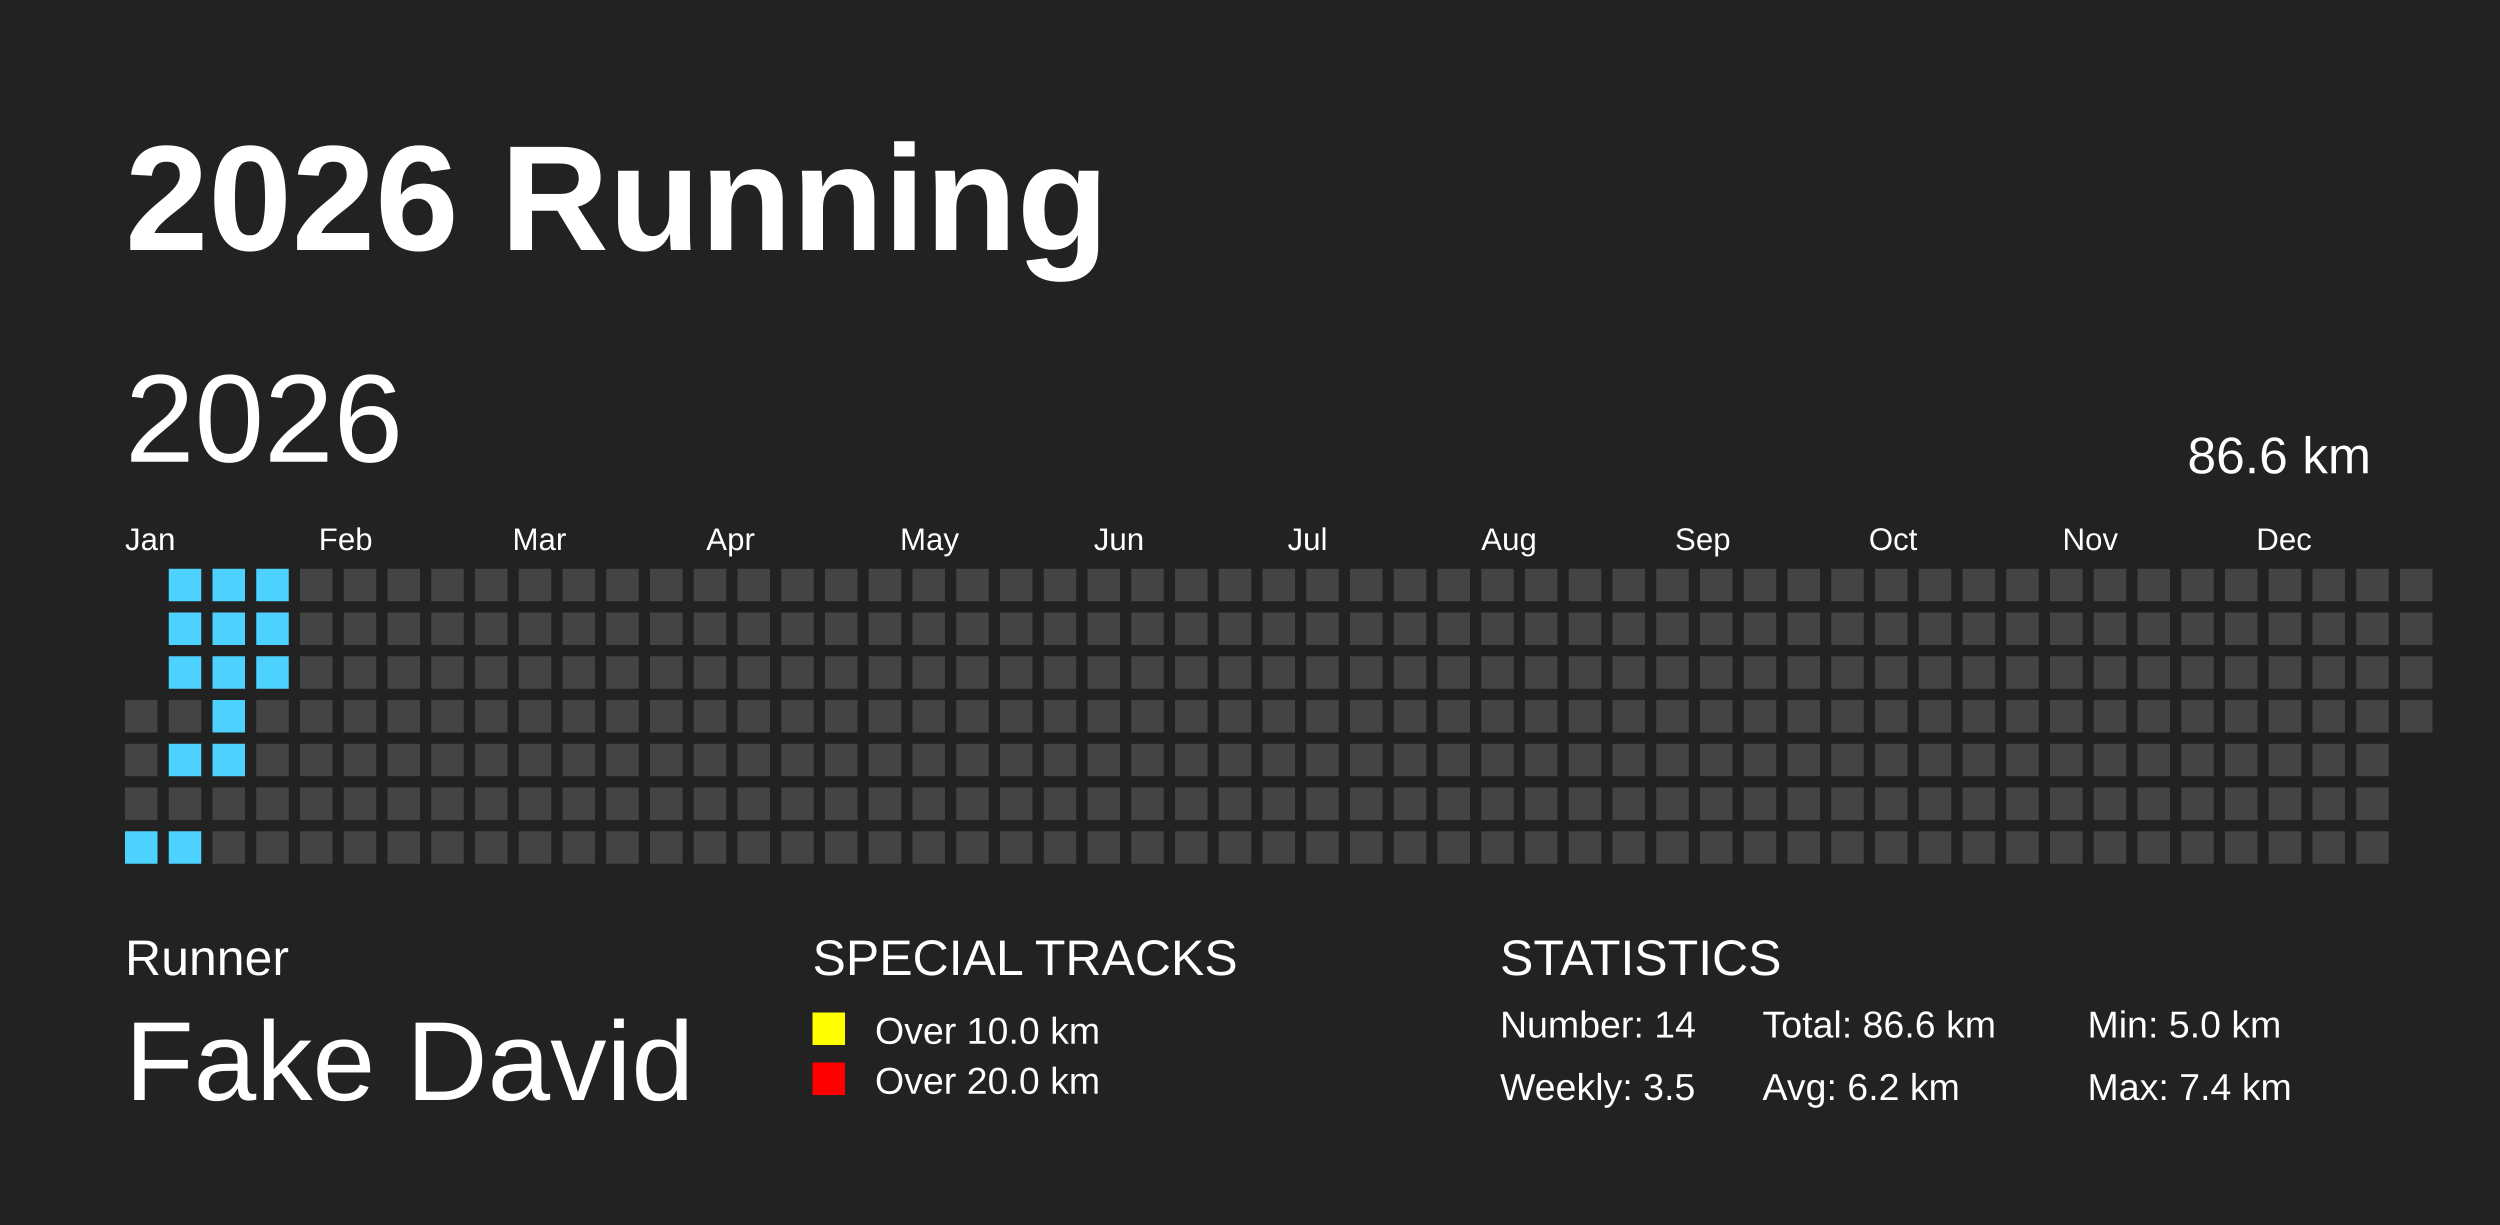
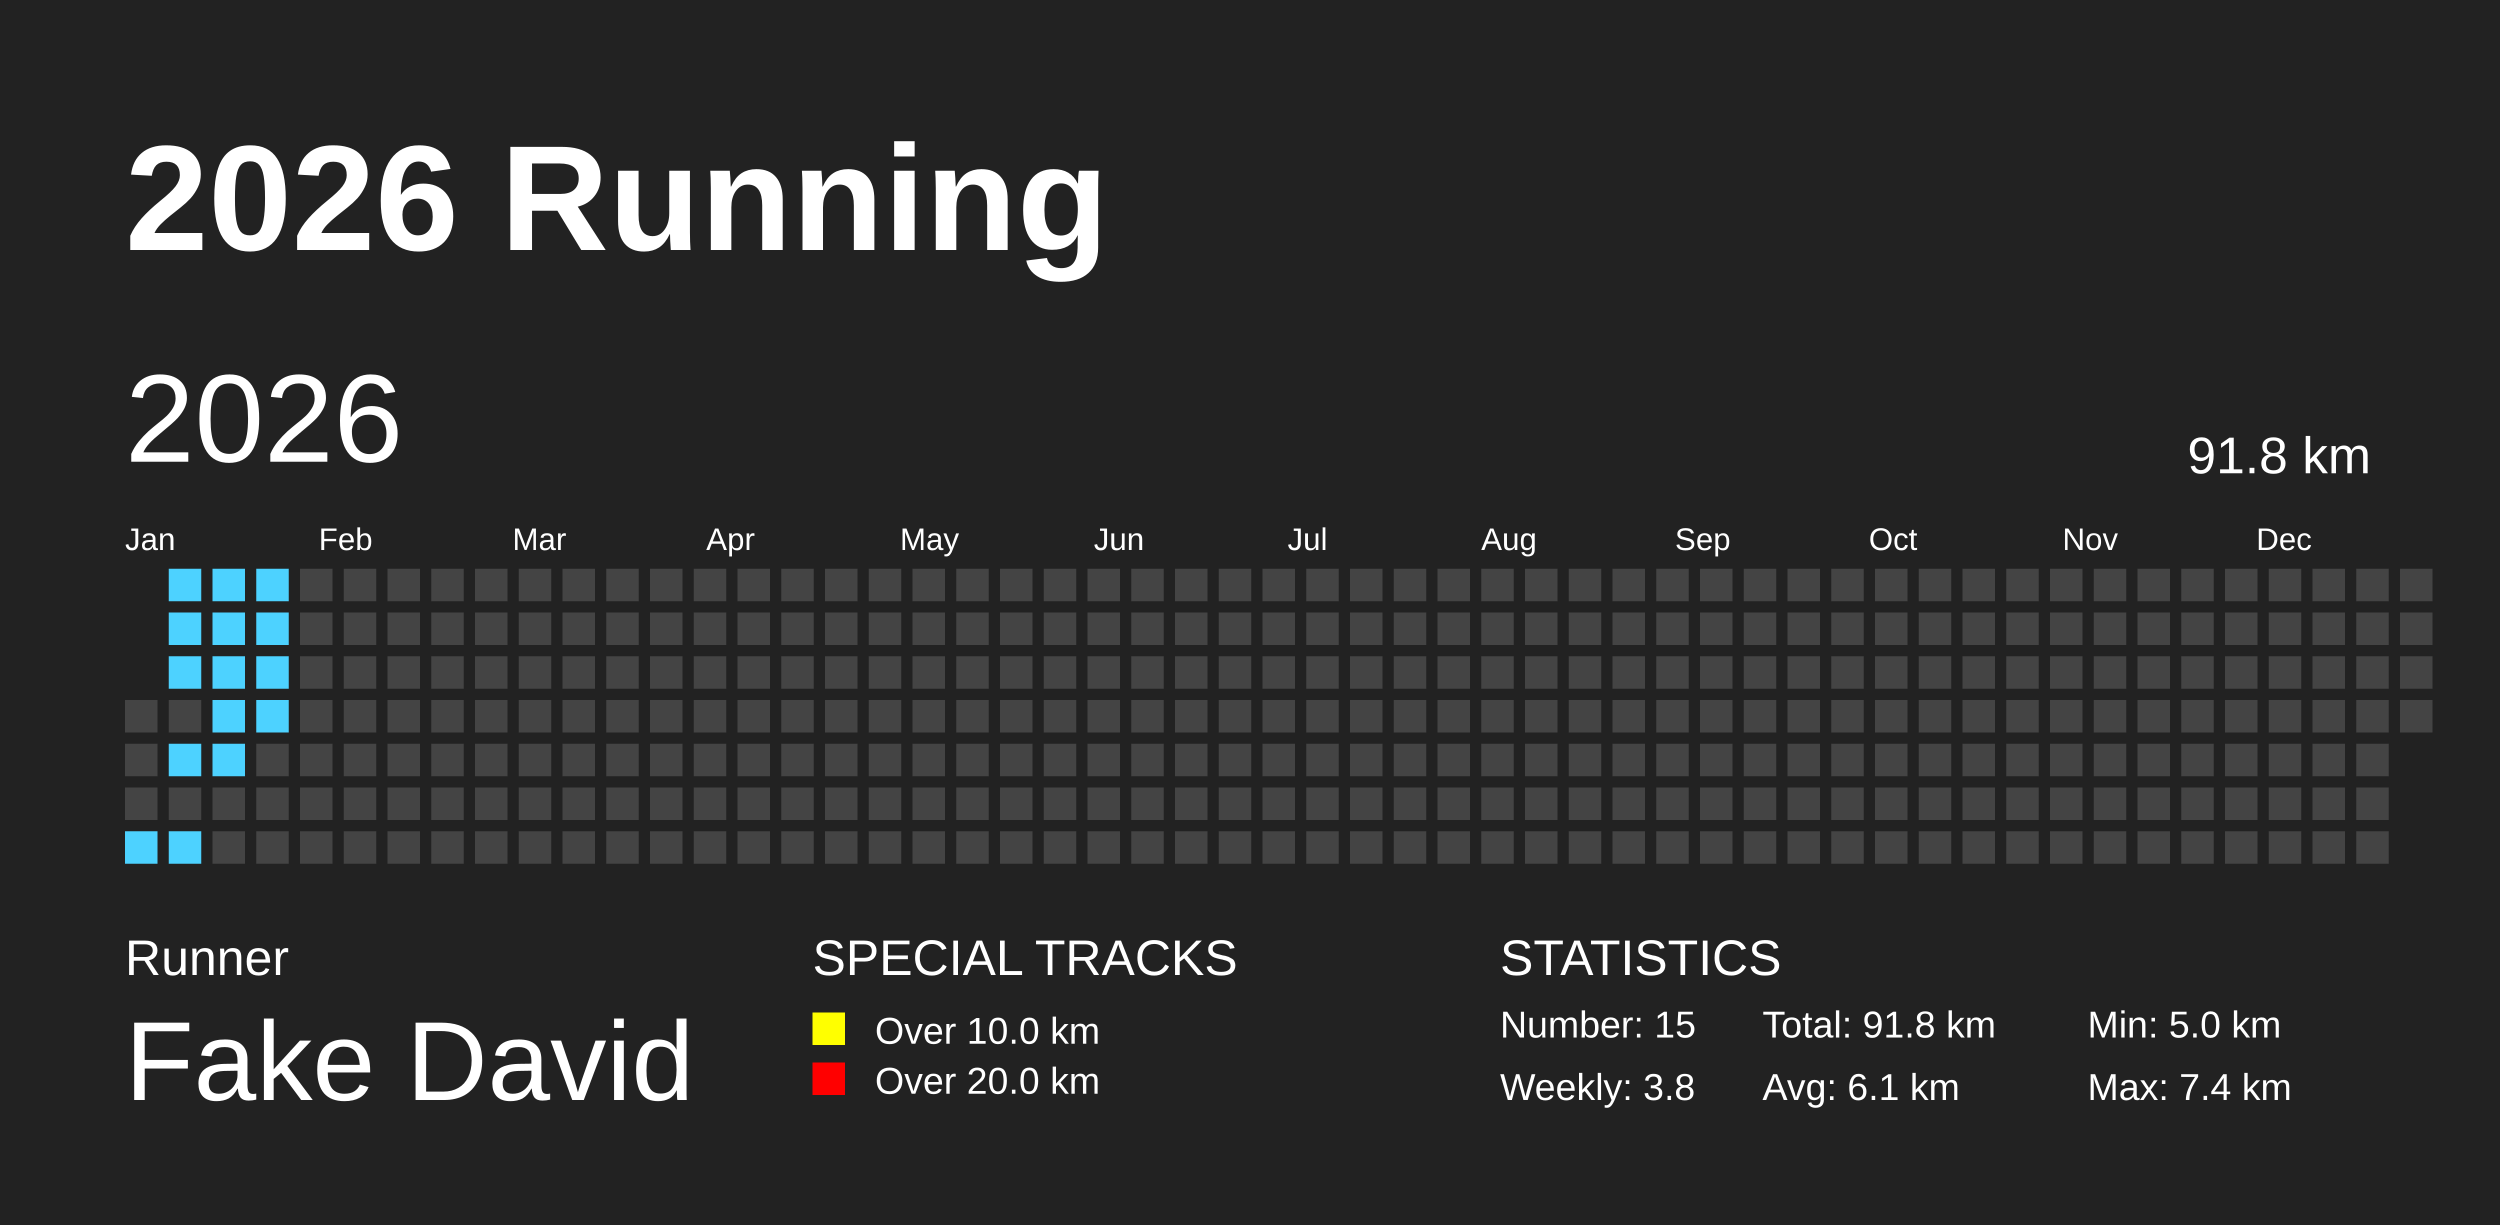
<svg xmlns="http://www.w3.org/2000/svg" baseProfile="full" height="98mm" version="1.1" viewBox="0,0,200,98" width="200mm">
  <defs />
  <rect fill="#222222" height="98" width="200" x="0" y="0" />
  <text fill="#FFFFFF" style="font-size:12px; font-family:Arial; font-weight:bold;" x="10" y="20">2026 Running</text>
  <text fill="#FFFFFF" style="font-size:4px; font-family:Arial" x="10" y="78">Runner</text>
  <text fill="#FFFFFF" style="font-size:9px; font-family:Arial" x="10" y="88">Fake David</text>
  <text fill="#FFFFFF" style="font-size:4px; font-family:Arial" x="65" y="78">SPECIAL TRACKS</text>
  <rect fill="yellow" height="2.6" width="2.6" x="65" y="81" />
  <text fill="#FFFFFF" style="font-size:3px; font-family:Arial" x="70" y="83.5">Over 10.0 km</text>
  <rect fill="red" height="2.6" width="2.6" x="65" y="85" />
  <text fill="#FFFFFF" style="font-size:3px; font-family:Arial" x="70" y="87.5">Over 20.0 km</text>
  <text fill="#FFFFFF" style="font-size:4px; font-family:Arial" x="120" y="78">STATISTICS</text>
-   <text fill="#FFFFFF" style="font-size:3px; font-family:Arial" x="120" y="83">Number: 14</text>
-   <text fill="#FFFFFF" style="font-size:3px; font-family:Arial" x="120" y="88">Weekly: 3.5</text>
-   <text fill="#FFFFFF" style="font-size:3px; font-family:Arial" x="141" y="83">Total: 86.6 km</text>
-   <text fill="#FFFFFF" style="font-size:3px; font-family:Arial" x="141" y="88">Avg: 6.2 km</text>
+   <text fill="#FFFFFF" style="font-size:3px; font-family:Arial" x="120" y="83">Number: 15</text>
+   <text fill="#FFFFFF" style="font-size:3px; font-family:Arial" x="120" y="88">Weekly: 3.8</text>
+   <text fill="#FFFFFF" style="font-size:3px; font-family:Arial" x="141" y="83">Total: 91.8 km</text>
+   <text fill="#FFFFFF" style="font-size:3px; font-family:Arial" x="141" y="88">Avg: 6.1 km</text>
  <text fill="#FFFFFF" style="font-size:3px; font-family:Arial" x="167" y="83">Min: 5.0 km</text>
  <text fill="#FFFFFF" style="font-size:3px; font-family:Arial" x="167" y="88">Max: 7.4 km</text>
  <text dominant-baseline="hanging" fill="#FFFFFF" style="font-size:10.0px; font-family:Arial;" x="10" y="30">2026</text>
-   <text dominant-baseline="hanging" fill="#FFFFFF" style="font-size:4.125px; font-family:Arial;" x="175" y="35">86.6 km</text>
+   <text dominant-baseline="hanging" fill="#FFFFFF" style="font-size:4.125px; font-family:Arial;" x="175" y="35">91.8 km</text>
  <text fill="#FFFFFF" style="font-size:2.5px; font-family:Arial" x="10.0" y="44">Jan</text>
  <text fill="#FFFFFF" style="font-size:2.5px; font-family:Arial" x="25.5" y="44">Feb</text>
  <text fill="#FFFFFF" style="font-size:2.5px; font-family:Arial" x="41.0" y="44">Mar</text>
  <text fill="#FFFFFF" style="font-size:2.5px; font-family:Arial" x="56.5" y="44">Apr</text>
  <text fill="#FFFFFF" style="font-size:2.5px; font-family:Arial" x="72.0" y="44">May</text>
  <text fill="#FFFFFF" style="font-size:2.5px; font-family:Arial" x="87.5" y="44">Jun</text>
  <text fill="#FFFFFF" style="font-size:2.5px; font-family:Arial" x="103.0" y="44">Jul</text>
  <text fill="#FFFFFF" style="font-size:2.5px; font-family:Arial" x="118.5" y="44">Aug</text>
  <text fill="#FFFFFF" style="font-size:2.5px; font-family:Arial" x="134.0" y="44">Sep</text>
  <text fill="#FFFFFF" style="font-size:2.5px; font-family:Arial" x="149.5" y="44">Oct</text>
  <text fill="#FFFFFF" style="font-size:2.5px; font-family:Arial" x="165.0" y="44">Nov</text>
  <text fill="#FFFFFF" style="font-size:2.5px; font-family:Arial" x="180.5" y="44">Dec</text>
  <rect fill="#444444" height="2.6" width="2.6" x="10.0" y="56.0" />
  <rect fill="#444444" height="2.6" width="2.6" x="10.0" y="59.5" />
  <rect fill="#444444" height="2.6" width="2.6" x="10.0" y="63.0" />
  <rect fill="#4DD2FF" height="2.6" width="2.6" x="10.0" y="66.5" />
  <rect fill="#4DD2FF" height="2.6" width="2.6" x="13.5" y="45.5" />
  <rect fill="#4DD2FF" height="2.6" width="2.6" x="13.5" y="49.0" />
  <rect fill="#4DD2FF" height="2.6" width="2.6" x="13.5" y="52.5" />
  <rect fill="#444444" height="2.6" width="2.6" x="13.5" y="56.0" />
  <rect fill="#4DD2FF" height="2.6" width="2.6" x="13.5" y="59.5" />
  <rect fill="#444444" height="2.6" width="2.6" x="13.5" y="63.0" />
  <rect fill="#4DD2FF" height="2.6" width="2.6" x="13.5" y="66.5" />
  <rect fill="#4DD2FF" height="2.6" width="2.6" x="17.0" y="45.5" />
  <rect fill="#4DD2FF" height="2.6" width="2.6" x="17.0" y="49.0" />
  <rect fill="#4DD2FF" height="2.6" width="2.6" x="17.0" y="52.5" />
  <rect fill="#4DD2FF" height="2.6" width="2.6" x="17.0" y="56.0" />
  <rect fill="#4DD2FF" height="2.6" width="2.6" x="17.0" y="59.5" />
  <rect fill="#444444" height="2.6" width="2.6" x="17.0" y="63.0" />
  <rect fill="#444444" height="2.6" width="2.6" x="17.0" y="66.5" />
  <rect fill="#4DD2FF" height="2.6" width="2.6" x="20.5" y="45.5" />
  <rect fill="#4DD2FF" height="2.6" width="2.6" x="20.5" y="49.0" />
  <rect fill="#4DD2FF" height="2.6" width="2.6" x="20.5" y="52.5" />
-   <rect fill="#444444" height="2.6" width="2.6" x="20.5" y="56.0" />
+   <rect fill="#4DD2FF" height="2.6" width="2.6" x="20.5" y="56.0" />
  <rect fill="#444444" height="2.6" width="2.6" x="20.5" y="59.5" />
  <rect fill="#444444" height="2.6" width="2.6" x="20.5" y="63.0" />
  <rect fill="#444444" height="2.6" width="2.6" x="20.5" y="66.5" />
  <rect fill="#444444" height="2.6" width="2.6" x="24.0" y="45.5" />
  <rect fill="#444444" height="2.6" width="2.6" x="24.0" y="49.0" />
  <rect fill="#444444" height="2.6" width="2.6" x="24.0" y="52.5" />
  <rect fill="#444444" height="2.6" width="2.6" x="24.0" y="56.0" />
  <rect fill="#444444" height="2.6" width="2.6" x="24.0" y="59.5" />
  <rect fill="#444444" height="2.6" width="2.6" x="24.0" y="63.0" />
  <rect fill="#444444" height="2.6" width="2.6" x="24.0" y="66.5" />
  <rect fill="#444444" height="2.6" width="2.6" x="27.5" y="45.5" />
  <rect fill="#444444" height="2.6" width="2.6" x="27.5" y="49.0" />
  <rect fill="#444444" height="2.6" width="2.6" x="27.5" y="52.5" />
  <rect fill="#444444" height="2.6" width="2.6" x="27.5" y="56.0" />
  <rect fill="#444444" height="2.6" width="2.6" x="27.5" y="59.5" />
  <rect fill="#444444" height="2.6" width="2.6" x="27.5" y="63.0" />
  <rect fill="#444444" height="2.6" width="2.6" x="27.5" y="66.5" />
  <rect fill="#444444" height="2.6" width="2.6" x="31.0" y="45.5" />
  <rect fill="#444444" height="2.6" width="2.6" x="31.0" y="49.0" />
  <rect fill="#444444" height="2.6" width="2.6" x="31.0" y="52.5" />
  <rect fill="#444444" height="2.6" width="2.6" x="31.0" y="56.0" />
  <rect fill="#444444" height="2.6" width="2.6" x="31.0" y="59.5" />
  <rect fill="#444444" height="2.6" width="2.6" x="31.0" y="63.0" />
  <rect fill="#444444" height="2.6" width="2.6" x="31.0" y="66.5" />
  <rect fill="#444444" height="2.6" width="2.6" x="34.5" y="45.5" />
  <rect fill="#444444" height="2.6" width="2.6" x="34.5" y="49.0" />
  <rect fill="#444444" height="2.6" width="2.6" x="34.5" y="52.5" />
  <rect fill="#444444" height="2.6" width="2.6" x="34.5" y="56.0" />
  <rect fill="#444444" height="2.6" width="2.6" x="34.5" y="59.5" />
  <rect fill="#444444" height="2.6" width="2.6" x="34.5" y="63.0" />
  <rect fill="#444444" height="2.6" width="2.6" x="34.5" y="66.5" />
  <rect fill="#444444" height="2.6" width="2.6" x="38.0" y="45.5" />
  <rect fill="#444444" height="2.6" width="2.6" x="38.0" y="49.0" />
  <rect fill="#444444" height="2.6" width="2.6" x="38.0" y="52.5" />
  <rect fill="#444444" height="2.6" width="2.6" x="38.0" y="56.0" />
  <rect fill="#444444" height="2.6" width="2.6" x="38.0" y="59.5" />
  <rect fill="#444444" height="2.6" width="2.6" x="38.0" y="63.0" />
  <rect fill="#444444" height="2.6" width="2.6" x="38.0" y="66.5" />
  <rect fill="#444444" height="2.6" width="2.6" x="41.5" y="45.5" />
  <rect fill="#444444" height="2.6" width="2.6" x="41.5" y="49.0" />
  <rect fill="#444444" height="2.6" width="2.6" x="41.5" y="52.5" />
  <rect fill="#444444" height="2.6" width="2.6" x="41.5" y="56.0" />
  <rect fill="#444444" height="2.6" width="2.6" x="41.5" y="59.5" />
  <rect fill="#444444" height="2.6" width="2.6" x="41.5" y="63.0" />
  <rect fill="#444444" height="2.6" width="2.6" x="41.5" y="66.5" />
  <rect fill="#444444" height="2.6" width="2.6" x="45.0" y="45.5" />
  <rect fill="#444444" height="2.6" width="2.6" x="45.0" y="49.0" />
  <rect fill="#444444" height="2.6" width="2.6" x="45.0" y="52.5" />
  <rect fill="#444444" height="2.6" width="2.6" x="45.0" y="56.0" />
  <rect fill="#444444" height="2.6" width="2.6" x="45.0" y="59.5" />
  <rect fill="#444444" height="2.6" width="2.6" x="45.0" y="63.0" />
  <rect fill="#444444" height="2.6" width="2.6" x="45.0" y="66.5" />
  <rect fill="#444444" height="2.6" width="2.6" x="48.5" y="45.5" />
  <rect fill="#444444" height="2.6" width="2.6" x="48.5" y="49.0" />
  <rect fill="#444444" height="2.6" width="2.6" x="48.5" y="52.5" />
  <rect fill="#444444" height="2.6" width="2.6" x="48.5" y="56.0" />
  <rect fill="#444444" height="2.6" width="2.6" x="48.5" y="59.5" />
  <rect fill="#444444" height="2.6" width="2.6" x="48.5" y="63.0" />
  <rect fill="#444444" height="2.6" width="2.6" x="48.5" y="66.5" />
  <rect fill="#444444" height="2.6" width="2.6" x="52.0" y="45.5" />
  <rect fill="#444444" height="2.6" width="2.6" x="52.0" y="49.0" />
  <rect fill="#444444" height="2.6" width="2.6" x="52.0" y="52.5" />
  <rect fill="#444444" height="2.6" width="2.6" x="52.0" y="56.0" />
  <rect fill="#444444" height="2.6" width="2.6" x="52.0" y="59.5" />
  <rect fill="#444444" height="2.6" width="2.6" x="52.0" y="63.0" />
  <rect fill="#444444" height="2.6" width="2.6" x="52.0" y="66.5" />
  <rect fill="#444444" height="2.6" width="2.6" x="55.5" y="45.5" />
  <rect fill="#444444" height="2.6" width="2.6" x="55.5" y="49.0" />
  <rect fill="#444444" height="2.6" width="2.6" x="55.5" y="52.5" />
  <rect fill="#444444" height="2.6" width="2.6" x="55.5" y="56.0" />
  <rect fill="#444444" height="2.6" width="2.6" x="55.5" y="59.5" />
  <rect fill="#444444" height="2.6" width="2.6" x="55.5" y="63.0" />
  <rect fill="#444444" height="2.6" width="2.6" x="55.5" y="66.5" />
  <rect fill="#444444" height="2.6" width="2.6" x="59.0" y="45.5" />
  <rect fill="#444444" height="2.6" width="2.6" x="59.0" y="49.0" />
  <rect fill="#444444" height="2.6" width="2.6" x="59.0" y="52.5" />
  <rect fill="#444444" height="2.6" width="2.6" x="59.0" y="56.0" />
  <rect fill="#444444" height="2.6" width="2.6" x="59.0" y="59.5" />
  <rect fill="#444444" height="2.6" width="2.6" x="59.0" y="63.0" />
  <rect fill="#444444" height="2.6" width="2.6" x="59.0" y="66.5" />
  <rect fill="#444444" height="2.6" width="2.6" x="62.5" y="45.5" />
  <rect fill="#444444" height="2.6" width="2.6" x="62.5" y="49.0" />
  <rect fill="#444444" height="2.6" width="2.6" x="62.5" y="52.5" />
  <rect fill="#444444" height="2.6" width="2.6" x="62.5" y="56.0" />
  <rect fill="#444444" height="2.6" width="2.6" x="62.5" y="59.5" />
  <rect fill="#444444" height="2.6" width="2.6" x="62.5" y="63.0" />
  <rect fill="#444444" height="2.6" width="2.6" x="62.5" y="66.5" />
  <rect fill="#444444" height="2.6" width="2.6" x="66.0" y="45.5" />
  <rect fill="#444444" height="2.6" width="2.6" x="66.0" y="49.0" />
  <rect fill="#444444" height="2.6" width="2.6" x="66.0" y="52.5" />
  <rect fill="#444444" height="2.6" width="2.6" x="66.0" y="56.0" />
  <rect fill="#444444" height="2.6" width="2.6" x="66.0" y="59.5" />
  <rect fill="#444444" height="2.6" width="2.6" x="66.0" y="63.0" />
  <rect fill="#444444" height="2.6" width="2.6" x="66.0" y="66.5" />
  <rect fill="#444444" height="2.6" width="2.6" x="69.5" y="45.5" />
  <rect fill="#444444" height="2.6" width="2.6" x="69.5" y="49.0" />
  <rect fill="#444444" height="2.6" width="2.6" x="69.5" y="52.5" />
  <rect fill="#444444" height="2.6" width="2.6" x="69.5" y="56.0" />
  <rect fill="#444444" height="2.6" width="2.6" x="69.5" y="59.5" />
  <rect fill="#444444" height="2.6" width="2.6" x="69.5" y="63.0" />
  <rect fill="#444444" height="2.6" width="2.6" x="69.5" y="66.5" />
  <rect fill="#444444" height="2.6" width="2.6" x="73.0" y="45.5" />
  <rect fill="#444444" height="2.6" width="2.6" x="73.0" y="49.0" />
  <rect fill="#444444" height="2.6" width="2.6" x="73.0" y="52.5" />
  <rect fill="#444444" height="2.6" width="2.6" x="73.0" y="56.0" />
  <rect fill="#444444" height="2.6" width="2.6" x="73.0" y="59.5" />
  <rect fill="#444444" height="2.6" width="2.6" x="73.0" y="63.0" />
  <rect fill="#444444" height="2.6" width="2.6" x="73.0" y="66.5" />
  <rect fill="#444444" height="2.6" width="2.6" x="76.5" y="45.5" />
  <rect fill="#444444" height="2.6" width="2.6" x="76.5" y="49.0" />
  <rect fill="#444444" height="2.6" width="2.6" x="76.5" y="52.5" />
  <rect fill="#444444" height="2.6" width="2.6" x="76.5" y="56.0" />
  <rect fill="#444444" height="2.6" width="2.6" x="76.5" y="59.5" />
  <rect fill="#444444" height="2.6" width="2.6" x="76.5" y="63.0" />
  <rect fill="#444444" height="2.6" width="2.6" x="76.5" y="66.5" />
  <rect fill="#444444" height="2.6" width="2.6" x="80.0" y="45.5" />
  <rect fill="#444444" height="2.6" width="2.6" x="80.0" y="49.0" />
  <rect fill="#444444" height="2.6" width="2.6" x="80.0" y="52.5" />
  <rect fill="#444444" height="2.6" width="2.6" x="80.0" y="56.0" />
  <rect fill="#444444" height="2.6" width="2.6" x="80.0" y="59.5" />
  <rect fill="#444444" height="2.6" width="2.6" x="80.0" y="63.0" />
  <rect fill="#444444" height="2.6" width="2.6" x="80.0" y="66.5" />
  <rect fill="#444444" height="2.6" width="2.6" x="83.5" y="45.5" />
  <rect fill="#444444" height="2.6" width="2.6" x="83.5" y="49.0" />
  <rect fill="#444444" height="2.6" width="2.6" x="83.5" y="52.5" />
  <rect fill="#444444" height="2.6" width="2.6" x="83.5" y="56.0" />
  <rect fill="#444444" height="2.6" width="2.6" x="83.5" y="59.5" />
  <rect fill="#444444" height="2.6" width="2.6" x="83.5" y="63.0" />
  <rect fill="#444444" height="2.6" width="2.6" x="83.5" y="66.5" />
  <rect fill="#444444" height="2.6" width="2.6" x="87.0" y="45.5" />
  <rect fill="#444444" height="2.6" width="2.6" x="87.0" y="49.0" />
  <rect fill="#444444" height="2.6" width="2.6" x="87.0" y="52.5" />
  <rect fill="#444444" height="2.6" width="2.6" x="87.0" y="56.0" />
  <rect fill="#444444" height="2.6" width="2.6" x="87.0" y="59.5" />
  <rect fill="#444444" height="2.6" width="2.6" x="87.0" y="63.0" />
  <rect fill="#444444" height="2.6" width="2.6" x="87.0" y="66.5" />
  <rect fill="#444444" height="2.6" width="2.6" x="90.5" y="45.5" />
  <rect fill="#444444" height="2.6" width="2.6" x="90.5" y="49.0" />
  <rect fill="#444444" height="2.6" width="2.6" x="90.5" y="52.5" />
  <rect fill="#444444" height="2.6" width="2.6" x="90.5" y="56.0" />
  <rect fill="#444444" height="2.6" width="2.6" x="90.5" y="59.5" />
  <rect fill="#444444" height="2.6" width="2.6" x="90.5" y="63.0" />
  <rect fill="#444444" height="2.6" width="2.6" x="90.5" y="66.5" />
  <rect fill="#444444" height="2.6" width="2.6" x="94.0" y="45.5" />
  <rect fill="#444444" height="2.6" width="2.6" x="94.0" y="49.0" />
  <rect fill="#444444" height="2.6" width="2.6" x="94.0" y="52.5" />
  <rect fill="#444444" height="2.6" width="2.6" x="94.0" y="56.0" />
  <rect fill="#444444" height="2.6" width="2.6" x="94.0" y="59.5" />
  <rect fill="#444444" height="2.6" width="2.6" x="94.0" y="63.0" />
  <rect fill="#444444" height="2.6" width="2.6" x="94.0" y="66.5" />
  <rect fill="#444444" height="2.6" width="2.6" x="97.5" y="45.5" />
  <rect fill="#444444" height="2.6" width="2.6" x="97.5" y="49.0" />
  <rect fill="#444444" height="2.6" width="2.6" x="97.5" y="52.5" />
  <rect fill="#444444" height="2.6" width="2.6" x="97.5" y="56.0" />
  <rect fill="#444444" height="2.6" width="2.6" x="97.5" y="59.5" />
  <rect fill="#444444" height="2.6" width="2.6" x="97.5" y="63.0" />
  <rect fill="#444444" height="2.6" width="2.6" x="97.5" y="66.5" />
  <rect fill="#444444" height="2.6" width="2.6" x="101.0" y="45.5" />
  <rect fill="#444444" height="2.6" width="2.6" x="101.0" y="49.0" />
  <rect fill="#444444" height="2.6" width="2.6" x="101.0" y="52.5" />
  <rect fill="#444444" height="2.6" width="2.6" x="101.0" y="56.0" />
  <rect fill="#444444" height="2.6" width="2.6" x="101.0" y="59.5" />
  <rect fill="#444444" height="2.6" width="2.6" x="101.0" y="63.0" />
  <rect fill="#444444" height="2.6" width="2.6" x="101.0" y="66.5" />
  <rect fill="#444444" height="2.6" width="2.6" x="104.5" y="45.5" />
  <rect fill="#444444" height="2.6" width="2.6" x="104.5" y="49.0" />
  <rect fill="#444444" height="2.6" width="2.6" x="104.5" y="52.5" />
  <rect fill="#444444" height="2.6" width="2.6" x="104.5" y="56.0" />
  <rect fill="#444444" height="2.6" width="2.6" x="104.5" y="59.5" />
  <rect fill="#444444" height="2.6" width="2.6" x="104.5" y="63.0" />
  <rect fill="#444444" height="2.6" width="2.6" x="104.5" y="66.5" />
  <rect fill="#444444" height="2.6" width="2.6" x="108.0" y="45.5" />
  <rect fill="#444444" height="2.6" width="2.6" x="108.0" y="49.0" />
  <rect fill="#444444" height="2.6" width="2.6" x="108.0" y="52.5" />
  <rect fill="#444444" height="2.6" width="2.6" x="108.0" y="56.0" />
  <rect fill="#444444" height="2.6" width="2.6" x="108.0" y="59.5" />
  <rect fill="#444444" height="2.6" width="2.6" x="108.0" y="63.0" />
  <rect fill="#444444" height="2.6" width="2.6" x="108.0" y="66.5" />
  <rect fill="#444444" height="2.6" width="2.6" x="111.5" y="45.5" />
  <rect fill="#444444" height="2.6" width="2.6" x="111.5" y="49.0" />
  <rect fill="#444444" height="2.6" width="2.6" x="111.5" y="52.5" />
  <rect fill="#444444" height="2.6" width="2.6" x="111.5" y="56.0" />
  <rect fill="#444444" height="2.6" width="2.6" x="111.5" y="59.5" />
  <rect fill="#444444" height="2.6" width="2.6" x="111.5" y="63.0" />
  <rect fill="#444444" height="2.6" width="2.6" x="111.5" y="66.5" />
  <rect fill="#444444" height="2.6" width="2.6" x="115.0" y="45.5" />
  <rect fill="#444444" height="2.6" width="2.6" x="115.0" y="49.0" />
  <rect fill="#444444" height="2.6" width="2.6" x="115.0" y="52.5" />
  <rect fill="#444444" height="2.6" width="2.6" x="115.0" y="56.0" />
  <rect fill="#444444" height="2.6" width="2.6" x="115.0" y="59.5" />
  <rect fill="#444444" height="2.6" width="2.6" x="115.0" y="63.0" />
  <rect fill="#444444" height="2.6" width="2.6" x="115.0" y="66.5" />
  <rect fill="#444444" height="2.6" width="2.6" x="118.5" y="45.5" />
  <rect fill="#444444" height="2.6" width="2.6" x="118.5" y="49.0" />
  <rect fill="#444444" height="2.6" width="2.6" x="118.5" y="52.5" />
  <rect fill="#444444" height="2.6" width="2.6" x="118.5" y="56.0" />
  <rect fill="#444444" height="2.6" width="2.6" x="118.5" y="59.5" />
  <rect fill="#444444" height="2.6" width="2.6" x="118.5" y="63.0" />
  <rect fill="#444444" height="2.6" width="2.6" x="118.5" y="66.5" />
  <rect fill="#444444" height="2.6" width="2.6" x="122.0" y="45.5" />
  <rect fill="#444444" height="2.6" width="2.6" x="122.0" y="49.0" />
  <rect fill="#444444" height="2.6" width="2.6" x="122.0" y="52.5" />
  <rect fill="#444444" height="2.6" width="2.6" x="122.0" y="56.0" />
  <rect fill="#444444" height="2.6" width="2.6" x="122.0" y="59.5" />
  <rect fill="#444444" height="2.6" width="2.6" x="122.0" y="63.0" />
  <rect fill="#444444" height="2.6" width="2.6" x="122.0" y="66.5" />
  <rect fill="#444444" height="2.6" width="2.6" x="125.5" y="45.5" />
  <rect fill="#444444" height="2.6" width="2.6" x="125.5" y="49.0" />
  <rect fill="#444444" height="2.6" width="2.6" x="125.5" y="52.5" />
  <rect fill="#444444" height="2.6" width="2.6" x="125.5" y="56.0" />
  <rect fill="#444444" height="2.6" width="2.6" x="125.5" y="59.5" />
  <rect fill="#444444" height="2.6" width="2.6" x="125.5" y="63.0" />
  <rect fill="#444444" height="2.6" width="2.6" x="125.5" y="66.5" />
  <rect fill="#444444" height="2.6" width="2.6" x="129.0" y="45.5" />
  <rect fill="#444444" height="2.6" width="2.6" x="129.0" y="49.0" />
  <rect fill="#444444" height="2.6" width="2.6" x="129.0" y="52.5" />
  <rect fill="#444444" height="2.6" width="2.6" x="129.0" y="56.0" />
  <rect fill="#444444" height="2.6" width="2.6" x="129.0" y="59.5" />
  <rect fill="#444444" height="2.6" width="2.6" x="129.0" y="63.0" />
  <rect fill="#444444" height="2.6" width="2.6" x="129.0" y="66.5" />
  <rect fill="#444444" height="2.6" width="2.6" x="132.5" y="45.5" />
  <rect fill="#444444" height="2.6" width="2.6" x="132.5" y="49.0" />
  <rect fill="#444444" height="2.6" width="2.6" x="132.5" y="52.5" />
  <rect fill="#444444" height="2.6" width="2.6" x="132.5" y="56.0" />
  <rect fill="#444444" height="2.6" width="2.6" x="132.5" y="59.5" />
  <rect fill="#444444" height="2.6" width="2.6" x="132.5" y="63.0" />
  <rect fill="#444444" height="2.6" width="2.6" x="132.5" y="66.5" />
  <rect fill="#444444" height="2.6" width="2.6" x="136.0" y="45.5" />
  <rect fill="#444444" height="2.6" width="2.6" x="136.0" y="49.0" />
  <rect fill="#444444" height="2.6" width="2.6" x="136.0" y="52.5" />
  <rect fill="#444444" height="2.6" width="2.6" x="136.0" y="56.0" />
  <rect fill="#444444" height="2.6" width="2.6" x="136.0" y="59.5" />
  <rect fill="#444444" height="2.6" width="2.6" x="136.0" y="63.0" />
  <rect fill="#444444" height="2.6" width="2.6" x="136.0" y="66.5" />
  <rect fill="#444444" height="2.6" width="2.6" x="139.5" y="45.5" />
  <rect fill="#444444" height="2.6" width="2.6" x="139.5" y="49.0" />
  <rect fill="#444444" height="2.6" width="2.6" x="139.5" y="52.5" />
  <rect fill="#444444" height="2.6" width="2.6" x="139.5" y="56.0" />
  <rect fill="#444444" height="2.6" width="2.6" x="139.5" y="59.5" />
  <rect fill="#444444" height="2.6" width="2.6" x="139.5" y="63.0" />
  <rect fill="#444444" height="2.6" width="2.6" x="139.5" y="66.5" />
  <rect fill="#444444" height="2.6" width="2.6" x="143.0" y="45.5" />
  <rect fill="#444444" height="2.6" width="2.6" x="143.0" y="49.0" />
  <rect fill="#444444" height="2.6" width="2.6" x="143.0" y="52.5" />
  <rect fill="#444444" height="2.6" width="2.6" x="143.0" y="56.0" />
  <rect fill="#444444" height="2.6" width="2.6" x="143.0" y="59.5" />
  <rect fill="#444444" height="2.6" width="2.6" x="143.0" y="63.0" />
  <rect fill="#444444" height="2.6" width="2.6" x="143.0" y="66.5" />
  <rect fill="#444444" height="2.6" width="2.6" x="146.5" y="45.5" />
  <rect fill="#444444" height="2.6" width="2.6" x="146.5" y="49.0" />
  <rect fill="#444444" height="2.6" width="2.6" x="146.5" y="52.5" />
  <rect fill="#444444" height="2.6" width="2.6" x="146.5" y="56.0" />
  <rect fill="#444444" height="2.6" width="2.6" x="146.5" y="59.5" />
  <rect fill="#444444" height="2.6" width="2.6" x="146.5" y="63.0" />
  <rect fill="#444444" height="2.6" width="2.6" x="146.5" y="66.5" />
  <rect fill="#444444" height="2.6" width="2.6" x="150.0" y="45.5" />
  <rect fill="#444444" height="2.6" width="2.6" x="150.0" y="49.0" />
  <rect fill="#444444" height="2.6" width="2.6" x="150.0" y="52.5" />
  <rect fill="#444444" height="2.6" width="2.6" x="150.0" y="56.0" />
  <rect fill="#444444" height="2.6" width="2.6" x="150.0" y="59.5" />
  <rect fill="#444444" height="2.6" width="2.6" x="150.0" y="63.0" />
  <rect fill="#444444" height="2.6" width="2.6" x="150.0" y="66.5" />
  <rect fill="#444444" height="2.6" width="2.6" x="153.5" y="45.5" />
  <rect fill="#444444" height="2.6" width="2.6" x="153.5" y="49.0" />
  <rect fill="#444444" height="2.6" width="2.6" x="153.5" y="52.5" />
  <rect fill="#444444" height="2.6" width="2.6" x="153.5" y="56.0" />
  <rect fill="#444444" height="2.6" width="2.6" x="153.5" y="59.5" />
  <rect fill="#444444" height="2.6" width="2.6" x="153.5" y="63.0" />
  <rect fill="#444444" height="2.6" width="2.6" x="153.5" y="66.5" />
  <rect fill="#444444" height="2.6" width="2.6" x="157.0" y="45.5" />
  <rect fill="#444444" height="2.6" width="2.6" x="157.0" y="49.0" />
  <rect fill="#444444" height="2.6" width="2.6" x="157.0" y="52.5" />
  <rect fill="#444444" height="2.6" width="2.6" x="157.0" y="56.0" />
  <rect fill="#444444" height="2.6" width="2.6" x="157.0" y="59.5" />
  <rect fill="#444444" height="2.6" width="2.6" x="157.0" y="63.0" />
  <rect fill="#444444" height="2.6" width="2.6" x="157.0" y="66.5" />
  <rect fill="#444444" height="2.6" width="2.6" x="160.5" y="45.5" />
  <rect fill="#444444" height="2.6" width="2.6" x="160.5" y="49.0" />
  <rect fill="#444444" height="2.6" width="2.6" x="160.5" y="52.5" />
  <rect fill="#444444" height="2.6" width="2.6" x="160.5" y="56.0" />
  <rect fill="#444444" height="2.6" width="2.6" x="160.5" y="59.5" />
  <rect fill="#444444" height="2.6" width="2.6" x="160.5" y="63.0" />
  <rect fill="#444444" height="2.6" width="2.6" x="160.5" y="66.5" />
  <rect fill="#444444" height="2.6" width="2.6" x="164.0" y="45.5" />
  <rect fill="#444444" height="2.6" width="2.6" x="164.0" y="49.0" />
  <rect fill="#444444" height="2.6" width="2.6" x="164.0" y="52.5" />
  <rect fill="#444444" height="2.6" width="2.6" x="164.0" y="56.0" />
  <rect fill="#444444" height="2.6" width="2.6" x="164.0" y="59.5" />
  <rect fill="#444444" height="2.6" width="2.6" x="164.0" y="63.0" />
  <rect fill="#444444" height="2.6" width="2.6" x="164.0" y="66.5" />
  <rect fill="#444444" height="2.6" width="2.6" x="167.5" y="45.5" />
  <rect fill="#444444" height="2.6" width="2.6" x="167.5" y="49.0" />
  <rect fill="#444444" height="2.6" width="2.6" x="167.5" y="52.5" />
  <rect fill="#444444" height="2.6" width="2.6" x="167.5" y="56.0" />
  <rect fill="#444444" height="2.6" width="2.6" x="167.5" y="59.5" />
  <rect fill="#444444" height="2.6" width="2.6" x="167.5" y="63.0" />
  <rect fill="#444444" height="2.6" width="2.6" x="167.5" y="66.5" />
  <rect fill="#444444" height="2.6" width="2.6" x="171.0" y="45.5" />
  <rect fill="#444444" height="2.6" width="2.6" x="171.0" y="49.0" />
  <rect fill="#444444" height="2.6" width="2.6" x="171.0" y="52.5" />
  <rect fill="#444444" height="2.6" width="2.6" x="171.0" y="56.0" />
  <rect fill="#444444" height="2.6" width="2.6" x="171.0" y="59.5" />
  <rect fill="#444444" height="2.6" width="2.6" x="171.0" y="63.0" />
  <rect fill="#444444" height="2.6" width="2.6" x="171.0" y="66.5" />
  <rect fill="#444444" height="2.6" width="2.6" x="174.5" y="45.5" />
  <rect fill="#444444" height="2.6" width="2.6" x="174.5" y="49.0" />
  <rect fill="#444444" height="2.6" width="2.6" x="174.5" y="52.5" />
  <rect fill="#444444" height="2.6" width="2.6" x="174.5" y="56.0" />
  <rect fill="#444444" height="2.6" width="2.6" x="174.5" y="59.5" />
  <rect fill="#444444" height="2.6" width="2.6" x="174.5" y="63.0" />
  <rect fill="#444444" height="2.6" width="2.6" x="174.5" y="66.5" />
  <rect fill="#444444" height="2.6" width="2.6" x="178.0" y="45.5" />
  <rect fill="#444444" height="2.6" width="2.6" x="178.0" y="49.0" />
  <rect fill="#444444" height="2.6" width="2.6" x="178.0" y="52.5" />
  <rect fill="#444444" height="2.6" width="2.6" x="178.0" y="56.0" />
  <rect fill="#444444" height="2.6" width="2.6" x="178.0" y="59.5" />
  <rect fill="#444444" height="2.6" width="2.6" x="178.0" y="63.0" />
  <rect fill="#444444" height="2.6" width="2.6" x="178.0" y="66.5" />
  <rect fill="#444444" height="2.6" width="2.6" x="181.5" y="45.5" />
  <rect fill="#444444" height="2.6" width="2.6" x="181.5" y="49.0" />
  <rect fill="#444444" height="2.6" width="2.6" x="181.5" y="52.5" />
  <rect fill="#444444" height="2.6" width="2.6" x="181.5" y="56.0" />
  <rect fill="#444444" height="2.6" width="2.6" x="181.5" y="59.5" />
  <rect fill="#444444" height="2.6" width="2.6" x="181.5" y="63.0" />
  <rect fill="#444444" height="2.6" width="2.6" x="181.5" y="66.5" />
  <rect fill="#444444" height="2.6" width="2.6" x="185.0" y="45.5" />
  <rect fill="#444444" height="2.6" width="2.6" x="185.0" y="49.0" />
  <rect fill="#444444" height="2.6" width="2.6" x="185.0" y="52.5" />
  <rect fill="#444444" height="2.6" width="2.6" x="185.0" y="56.0" />
  <rect fill="#444444" height="2.6" width="2.6" x="185.0" y="59.5" />
  <rect fill="#444444" height="2.6" width="2.6" x="185.0" y="63.0" />
  <rect fill="#444444" height="2.6" width="2.6" x="185.0" y="66.5" />
  <rect fill="#444444" height="2.6" width="2.6" x="188.5" y="45.5" />
  <rect fill="#444444" height="2.6" width="2.6" x="188.5" y="49.0" />
  <rect fill="#444444" height="2.6" width="2.6" x="188.5" y="52.5" />
  <rect fill="#444444" height="2.6" width="2.6" x="188.5" y="56.0" />
  <rect fill="#444444" height="2.6" width="2.6" x="188.5" y="59.5" />
  <rect fill="#444444" height="2.6" width="2.6" x="188.5" y="63.0" />
  <rect fill="#444444" height="2.6" width="2.6" x="188.5" y="66.5" />
  <rect fill="#444444" height="2.6" width="2.6" x="192.0" y="45.5" />
  <rect fill="#444444" height="2.6" width="2.6" x="192.0" y="49.0" />
  <rect fill="#444444" height="2.6" width="2.6" x="192.0" y="52.5" />
  <rect fill="#444444" height="2.6" width="2.6" x="192.0" y="56.0" />
</svg>
